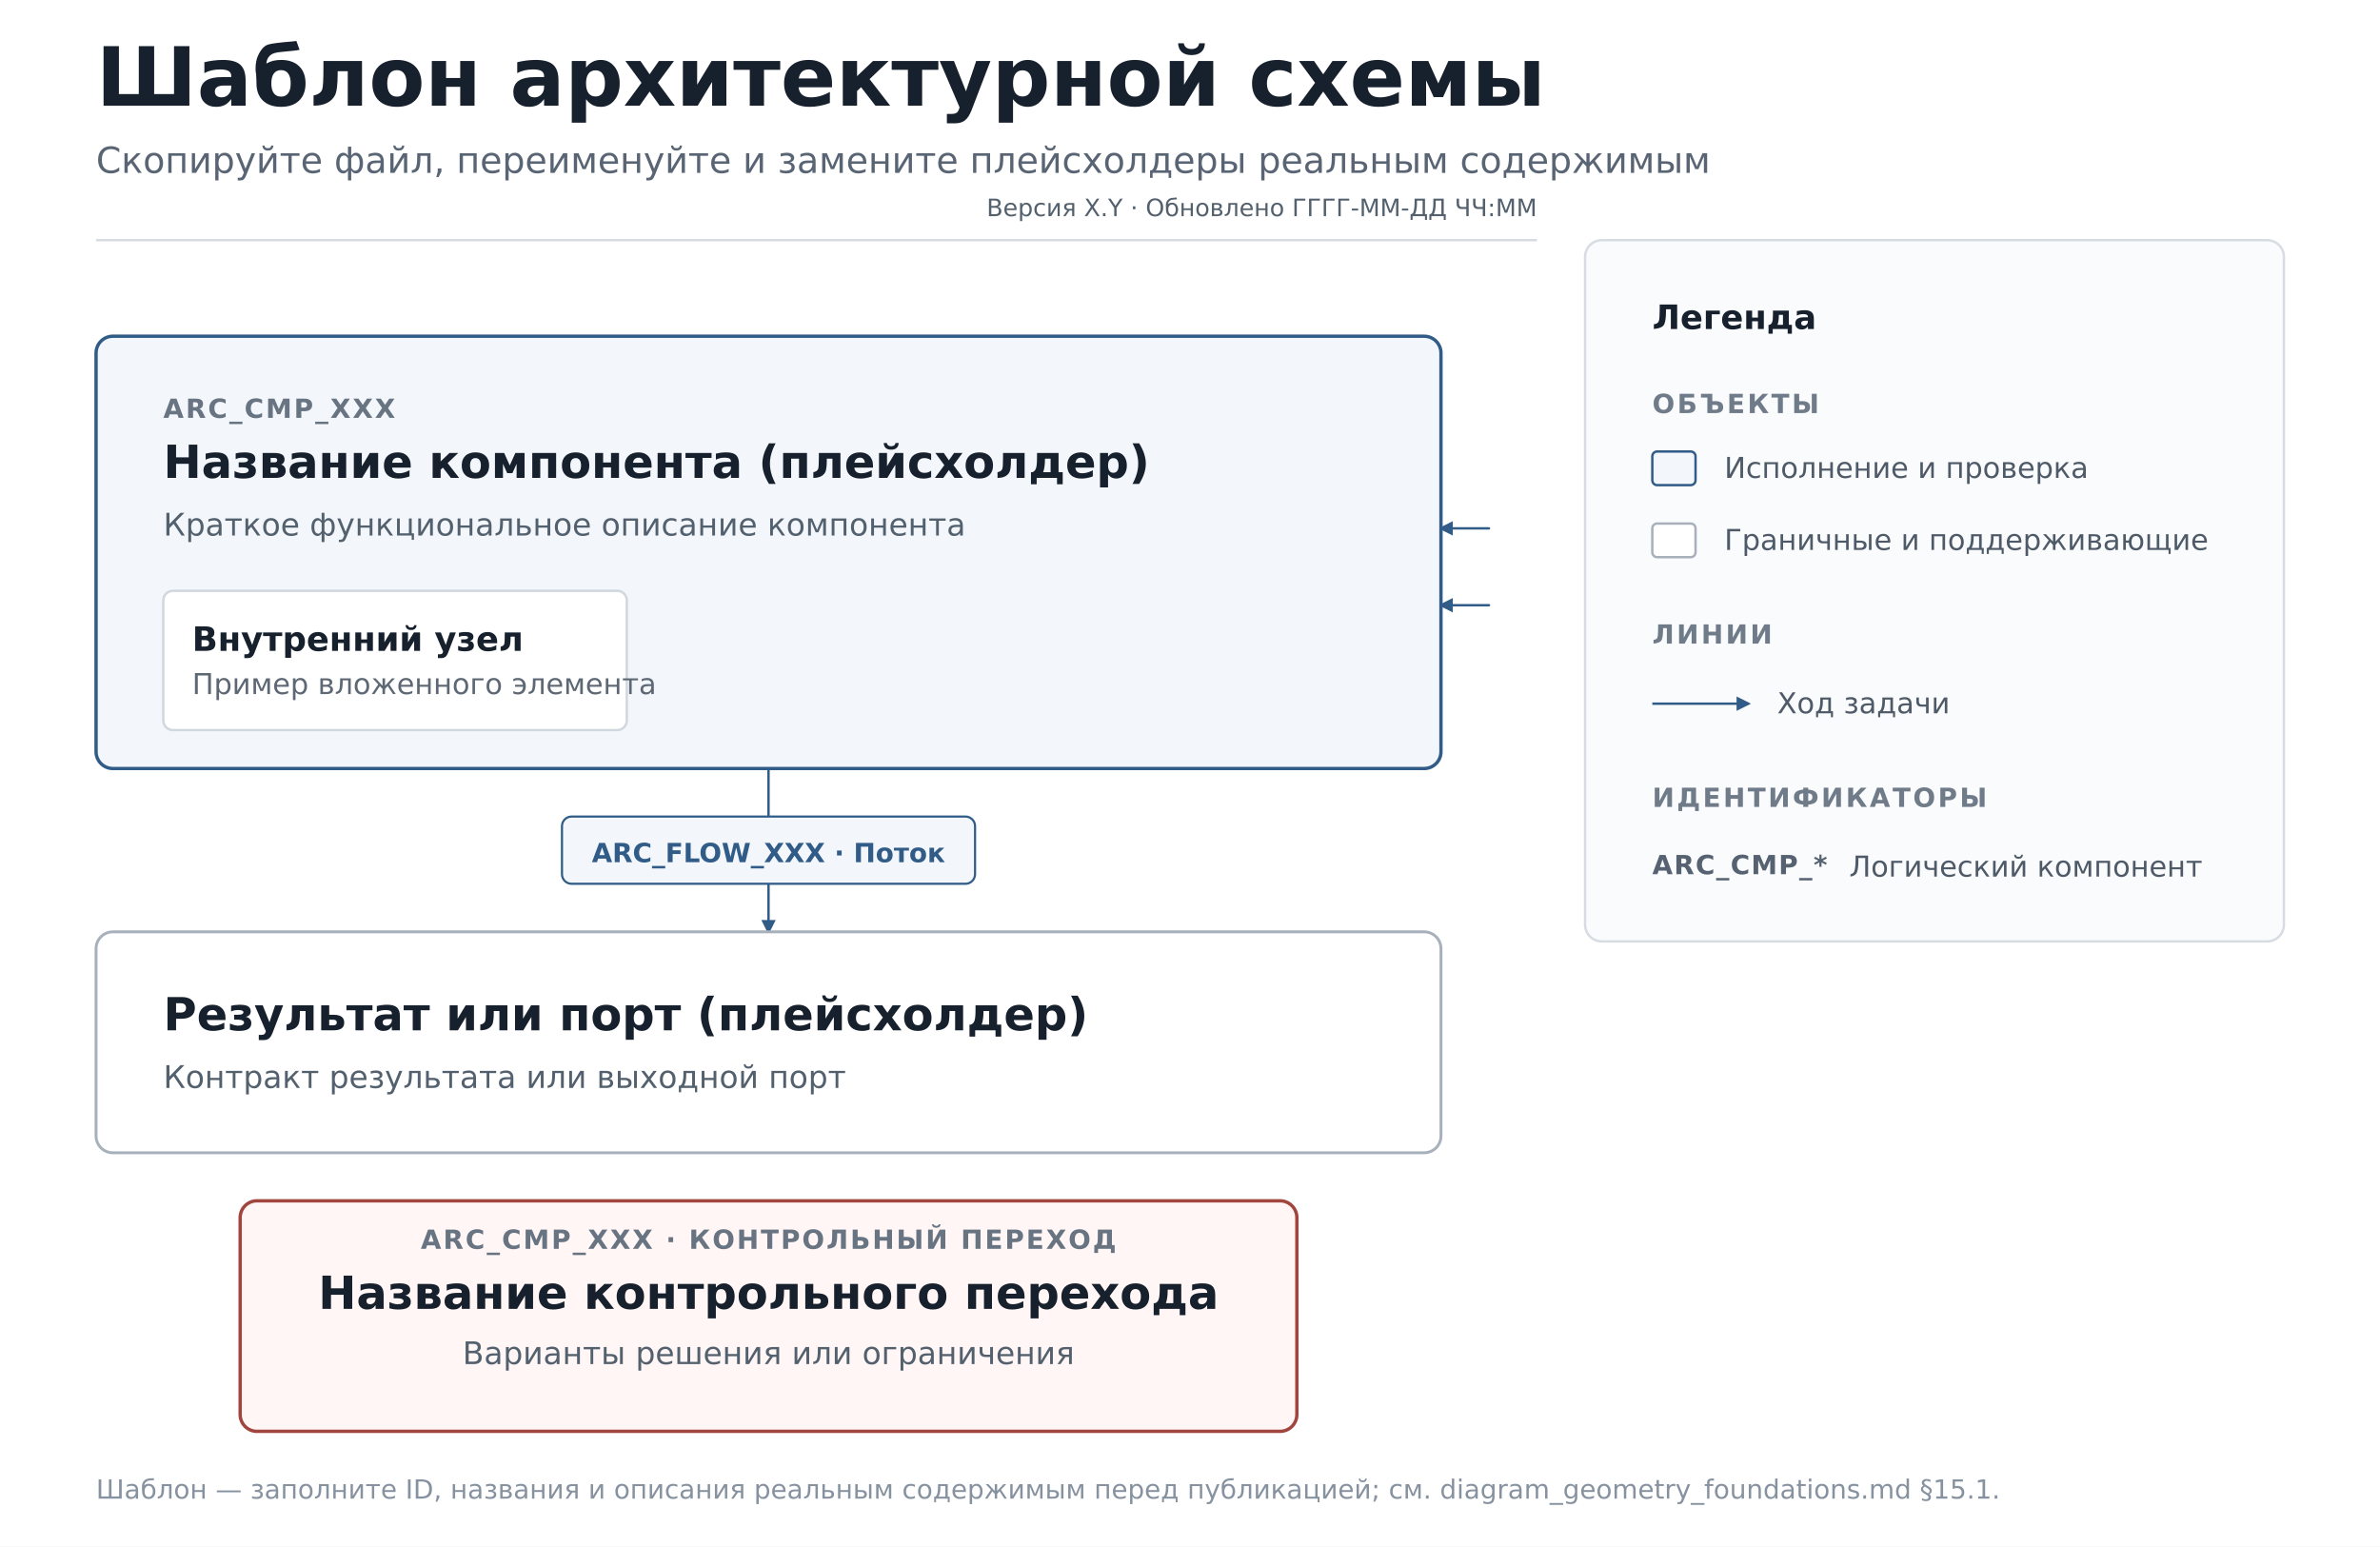
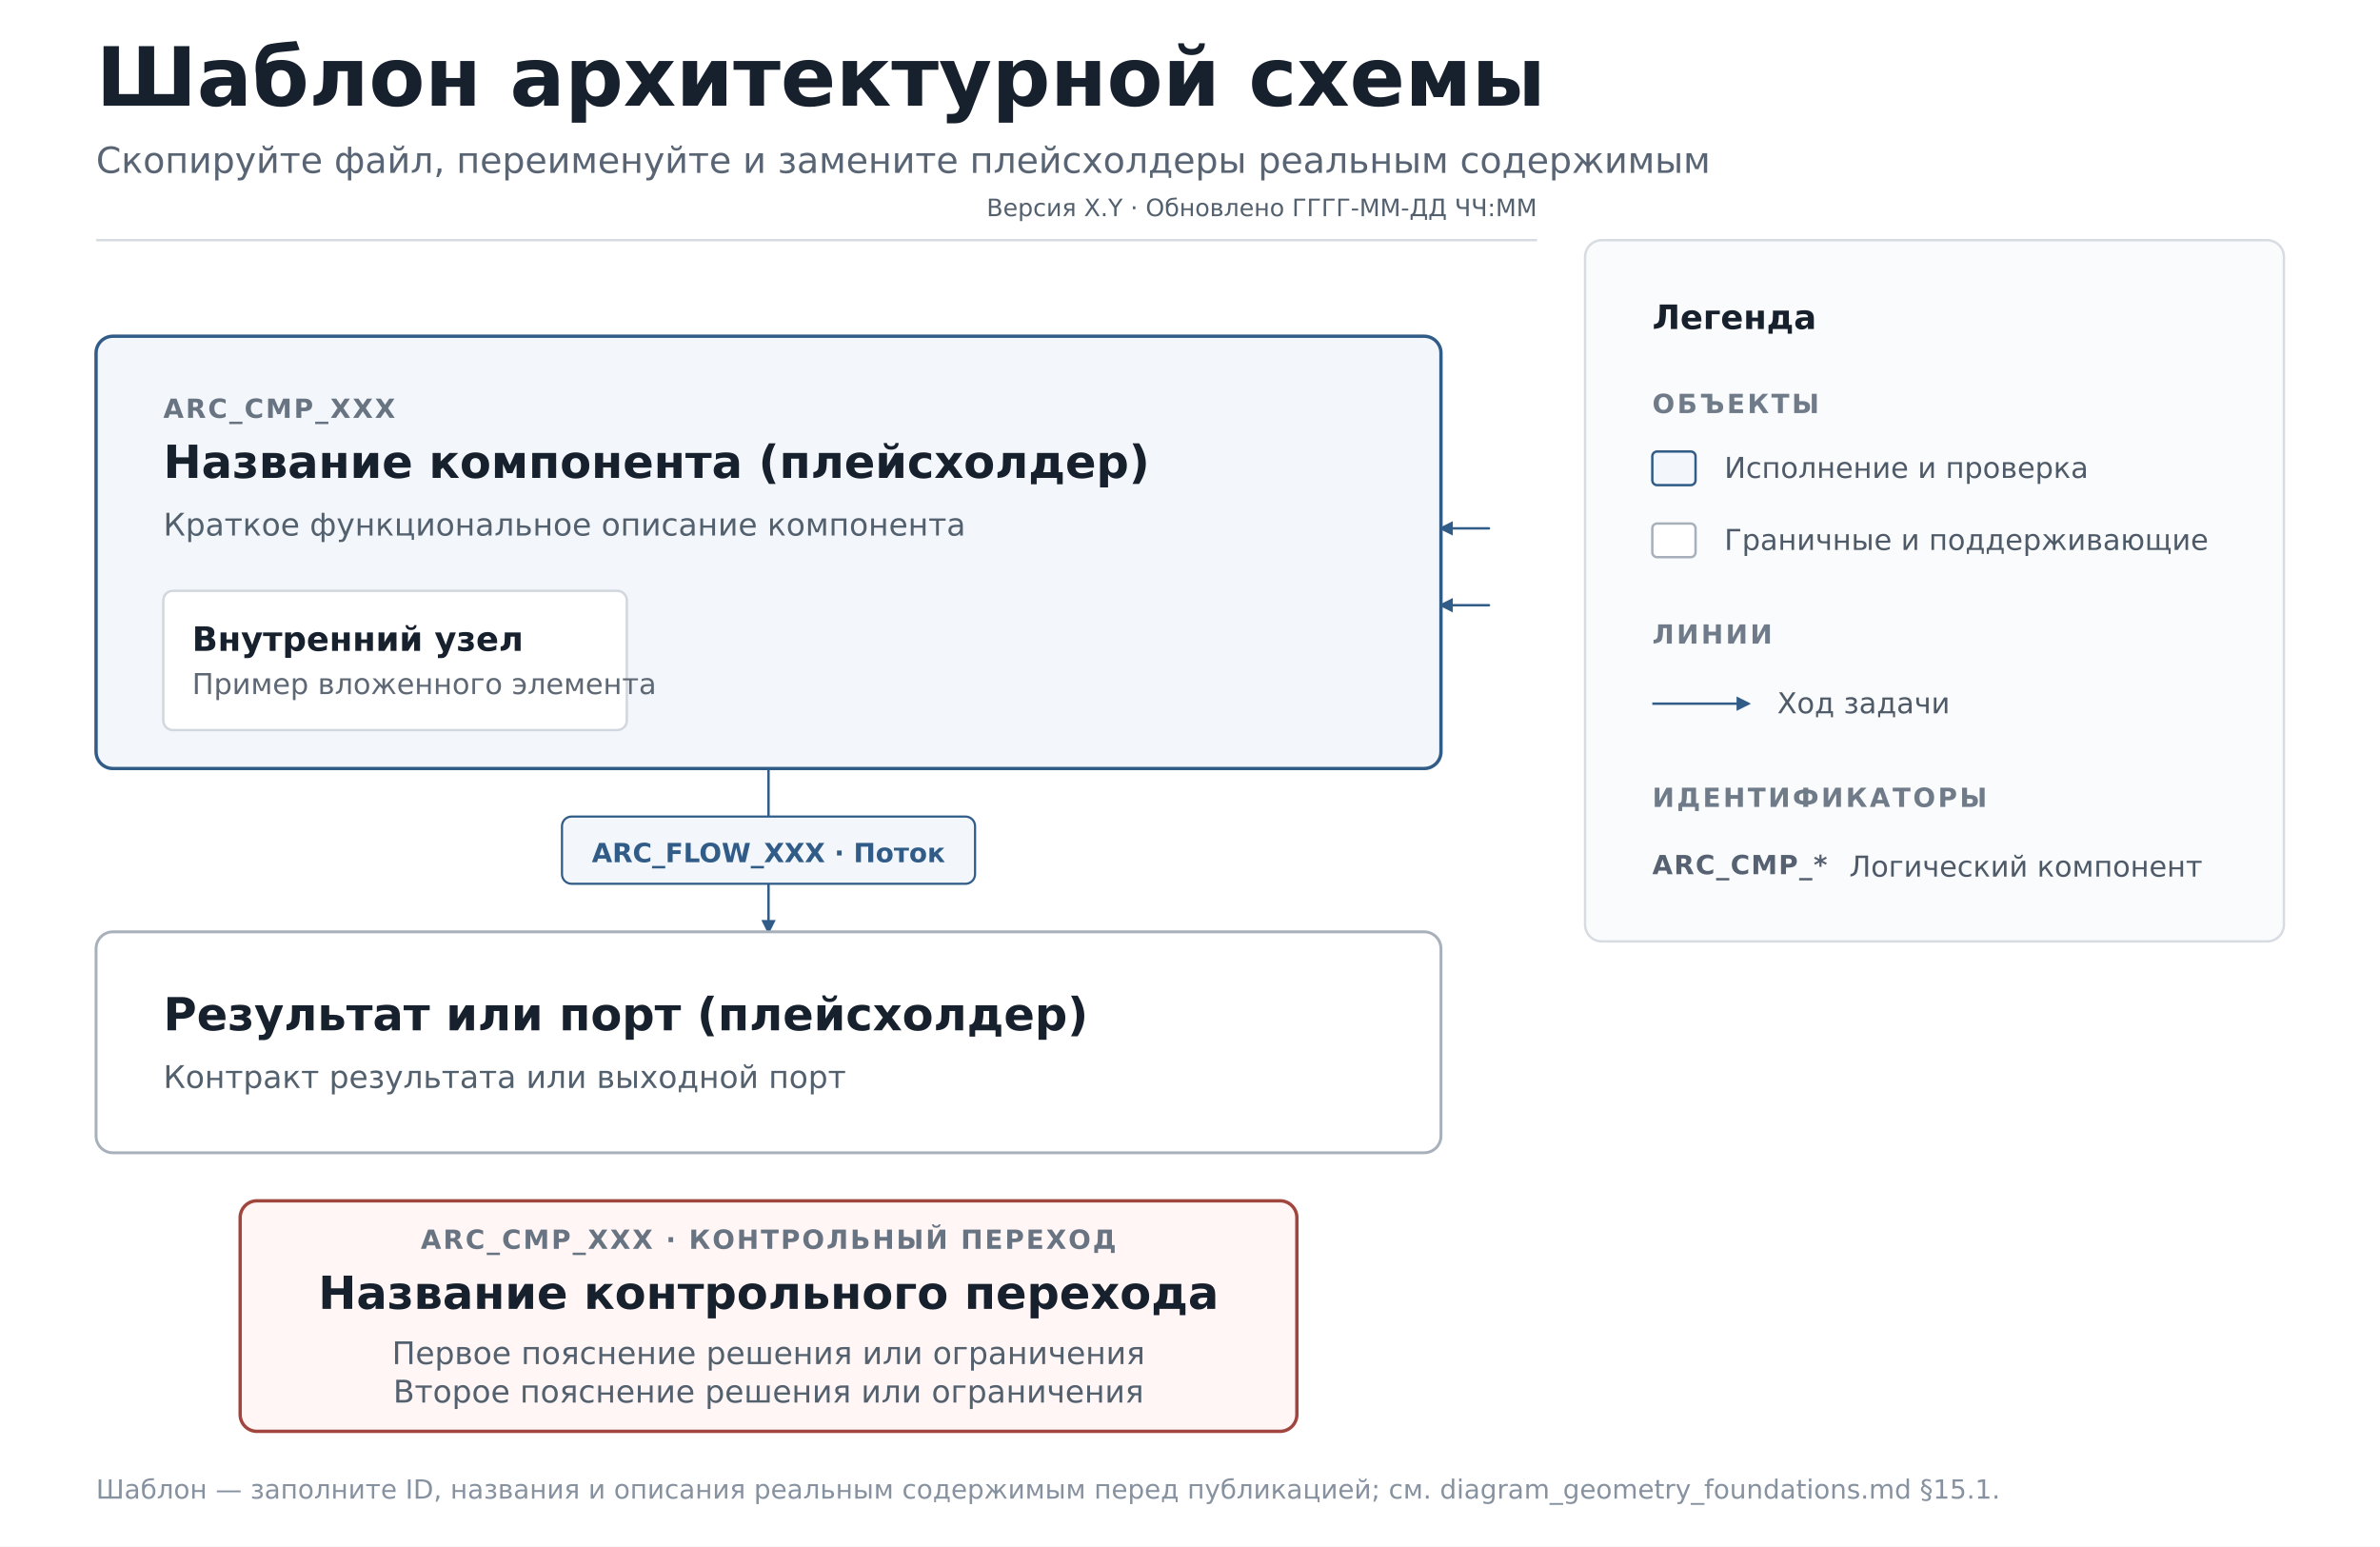
<svg xmlns="http://www.w3.org/2000/svg" width="991" height="644" viewBox="0 0 991 644" role="img" aria-labelledby="title desc" data-diagram-kind="architecture">
  <defs>
    <marker id="arrow-main" viewBox="0 0 10 10" refX="8.2" refY="5" markerWidth="6" markerHeight="6" orient="auto-start-reverse">
      <path d="M0 0L10 5L0 10Z" fill="#315C88" />
    </marker>
    <style>
      text { font-family: "DejaVu Sans", sans-serif; fill: #17202D; }
      .title { font-size: 34px; font-weight: 600; }
      .subtitle { font-size: 15px; font-weight: 400; fill: #596574; }
      .component-id { font-size: 11px; font-weight: 600; letter-spacing: 0.8px; fill: #687482; }
      .component-title { font-size: 19px; font-weight: 600; }
      .component-text { font-size: 13px; font-weight: 400; fill: #53606E; }
      .nested-title { font-size: 14px; font-weight: 600; }
      .nested-text { font-size: 12px; font-weight: 400; fill: #5E6875; }
      .flow-text { font-size: 11px; font-weight: 600; fill: #315C88; }
      .legend { font-size: 12px; font-weight: 500; fill: #4E5A68; }
      .legend-section { font-size: 11px; font-weight: 700; letter-spacing: 1px; fill: #707B89; }
      .legend-id { font-size: 11px; font-weight: 600; letter-spacing: 0.5px; fill: #566271; }
      .legend-heading { font-size: 14px; font-weight: 600; }
      .template-note { font-size: 11px; font-weight: 400; fill: #8792A0; }
      .gate-note { font-size: 10px; font-weight: 500; fill: #53606E; }
      .execution-card { fill: #F3F7FB; stroke: #315C88; stroke-width: 1.4; }
      .control-card { fill: #FFF6F5; stroke: #A1463F; stroke-width: 1.4; }
      .neutral-card { fill: #FFFFFF; stroke: #A7B0BB; stroke-width: 1.2; }
      .inner-card { fill: #FFFFFF; stroke: #D1D7DE; stroke-width: 1; }
      .flow-label-blue { fill: #F3F7FB; stroke: #315C88; stroke-width: 0.9; }
      .main-line { fill: none; stroke: #315C88; stroke-width: 1; stroke-linecap: round; stroke-linejoin: round; marker-end: url(#arrow-main); }
    </style>
    <g id="template-multiline-label-reference">
      <path id="template-multiline-flow" class="main-line" d="M100 -20V0" data-shared-route="true" data-route="direct" />
      <rect id="template-flow-label-multiline" x="20" y="0" width="160" height="44" rx="4" class="flow-label-blue" data-connector-ref="template-multiline-flow" data-layout="flow-label-multiline" data-padding-profile="flow-caption" />
      <text x="100" y="17" class="template-note" text-anchor="middle" data-label-for="template-flow-label-multiline">Первая строка подписи</text>
      <text x="100" y="33" class="template-note" text-anchor="middle" data-label-for="template-flow-label-multiline">Вторая строка подписи</text>
    </g>
  </defs>
  <rect width="991" height="644" fill="#FFFFFF" />
  <text x="40" y="44" class="title">Шаблон архитектурной схемы</text>
  <text x="40" y="72" class="subtitle">Скопируйте файл, переименуйте и замените плейсхолдеры реальным содержимым</text>
  <text x="640" y="90" text-anchor="end" class="gate-note" data-diagram-meta="version">Версия X.Y · Обновлено ГГГГ-ММ-ДД ЧЧ:ММ</text>
  <line x1="40" y1="100" x2="640" y2="100" stroke="#D7DCE2" />
  <path id="template-main-flow" class="main-line" d="M320 320V388" data-source-ref="template-component" data-route="direct" />
  <path class="main-line" d="M620 220H600" data-shared-route="true" data-route="direct" data-port-group="template-right-inputs" data-port-target="template-component" data-port-side="right" />
  <path class="main-line" d="M620 252H600" data-shared-route="true" data-route="direct" data-port-group="template-right-inputs" data-port-target="template-component" data-port-side="right" />
  <g>
    <rect id="template-component" x="40" y="140" width="560" height="180" rx="7" class="execution-card" />
    <text x="68" y="174" class="component-id">ARC_CMP_XXX</text>
    <text x="68" y="199" class="component-title">Название компонента (плейсхолдер)</text>
    <text x="68" y="223" class="component-text">Краткое функциональное описание компонента</text>
    <rect x="68" y="246" width="193" height="58" rx="4" class="inner-card" />
    <text x="80" y="271" class="nested-title">Внутренний узел</text>
    <text x="80" y="289" class="nested-text">Пример вложенного элемента</text>
  </g>
  <rect id="template-flow-label" x="234" y="340" width="172" height="28" rx="4" class="flow-label-blue" data-gap-from="template-component" data-gap-kind="transition" data-connector-ref="template-main-flow" data-layout="flow-label" data-padding-profile="flow-caption" />
  <text x="320" y="359" class="flow-text" text-anchor="middle" textLength="148" lengthAdjust="spacing" data-label-for="template-flow-label">ARC_FLOW_XXX · Поток</text>
  <g>
    <rect id="template-result" x="40" y="388" width="560" height="92" rx="7" class="neutral-card" data-gap-from="template-component" />
    <text x="68" y="429" class="component-title">Результат или порт (плейсхолдер)</text>
    <text x="68" y="453" class="component-text">Контракт результата или выходной порт</text>
  </g>
  <g>
    <rect id="template-control-transition" x="100" y="500" width="440" height="96" rx="7" class="control-card" data-gap-from="template-result" data-gap-kind="transition" data-layout="control-transition" data-center-with="template-component" />
    <text x="320" y="520" class="component-id" text-anchor="middle" data-layout-slot="identity">ARC_CMP_XXX · КОНТРОЛЬНЫЙ ПЕРЕХОД</text>
    <text x="320" y="545" class="component-title" text-anchor="middle" data-layout-slot="title">Название контрольного перехода</text>
-     <text x="320" y="568" class="component-text" text-anchor="middle" data-layout-slot="detail-1">Варианты решения или ограничения</text>
+     <text x="320" y="568" class="component-text" text-anchor="middle" data-layout-slot="detail-1">Первое пояснение решения или ограничения</text>
+     <text x="320" y="584" class="component-text" text-anchor="middle" data-layout-slot="detail-2">Второе пояснение решения или ограничения</text>
  </g>
  <g>
    <rect x="660" y="100" width="291" height="292" rx="7" fill="#FAFBFC" stroke="#D7DCE2" stroke-width="1" />
    <text x="688" y="137" class="legend-heading">Легенда</text>
    <text x="688" y="172" class="legend-section">ОБЪЕКТЫ</text>
    <rect x="688" y="188" width="18" height="14" rx="2" fill="#F3F7FB" stroke="#315C88" />
    <text x="718" y="199" class="legend">Исполнение и проверка</text>
    <rect x="688" y="218" width="18" height="14" rx="2" fill="#FFFFFF" stroke="#A7B0BB" />
    <text x="718" y="229" class="legend">Граничные и поддерживающие</text>
    <text x="688" y="268" class="legend-section">ЛИНИИ</text>
    <line x1="688" y1="293" x2="728" y2="293" stroke="#315C88" stroke-width="1" marker-end="url(#arrow-main)" />
    <text x="740" y="297" class="legend">Ход задачи</text>
    <text x="688" y="336" class="legend-section">ИДЕНТИФИКАТОРЫ</text>
    <text x="688" y="364" class="legend-id">ARC_CMP_*</text>
    <text x="770" y="365" class="legend">Логический компонент</text>
  </g>
  <text x="40" y="624" class="template-note">Шаблон — заполните ID, названия и описания реальным содержимым перед публикацией; см. diagram_geometry_foundations.md §15.1.</text>
</svg>
